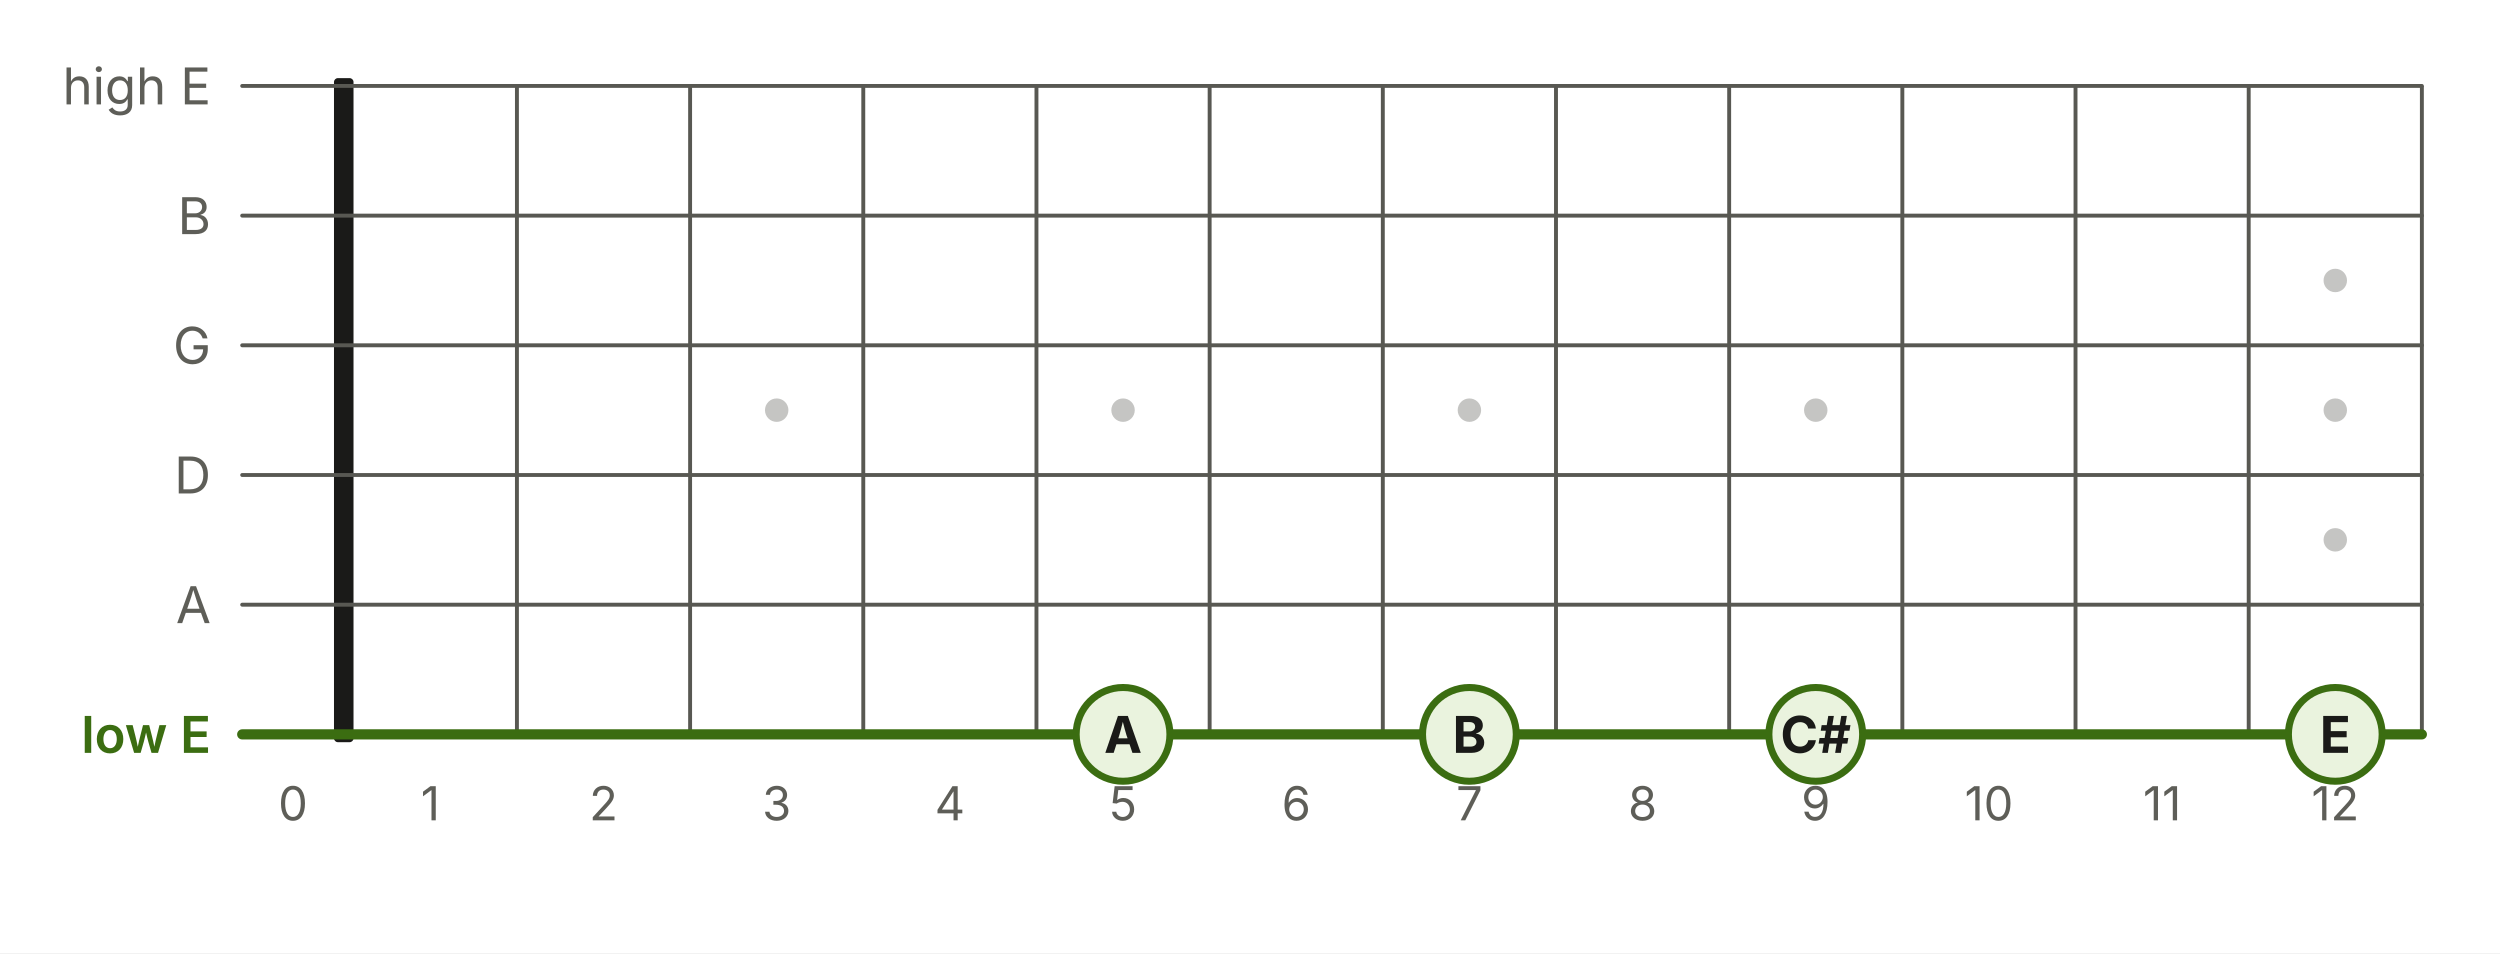
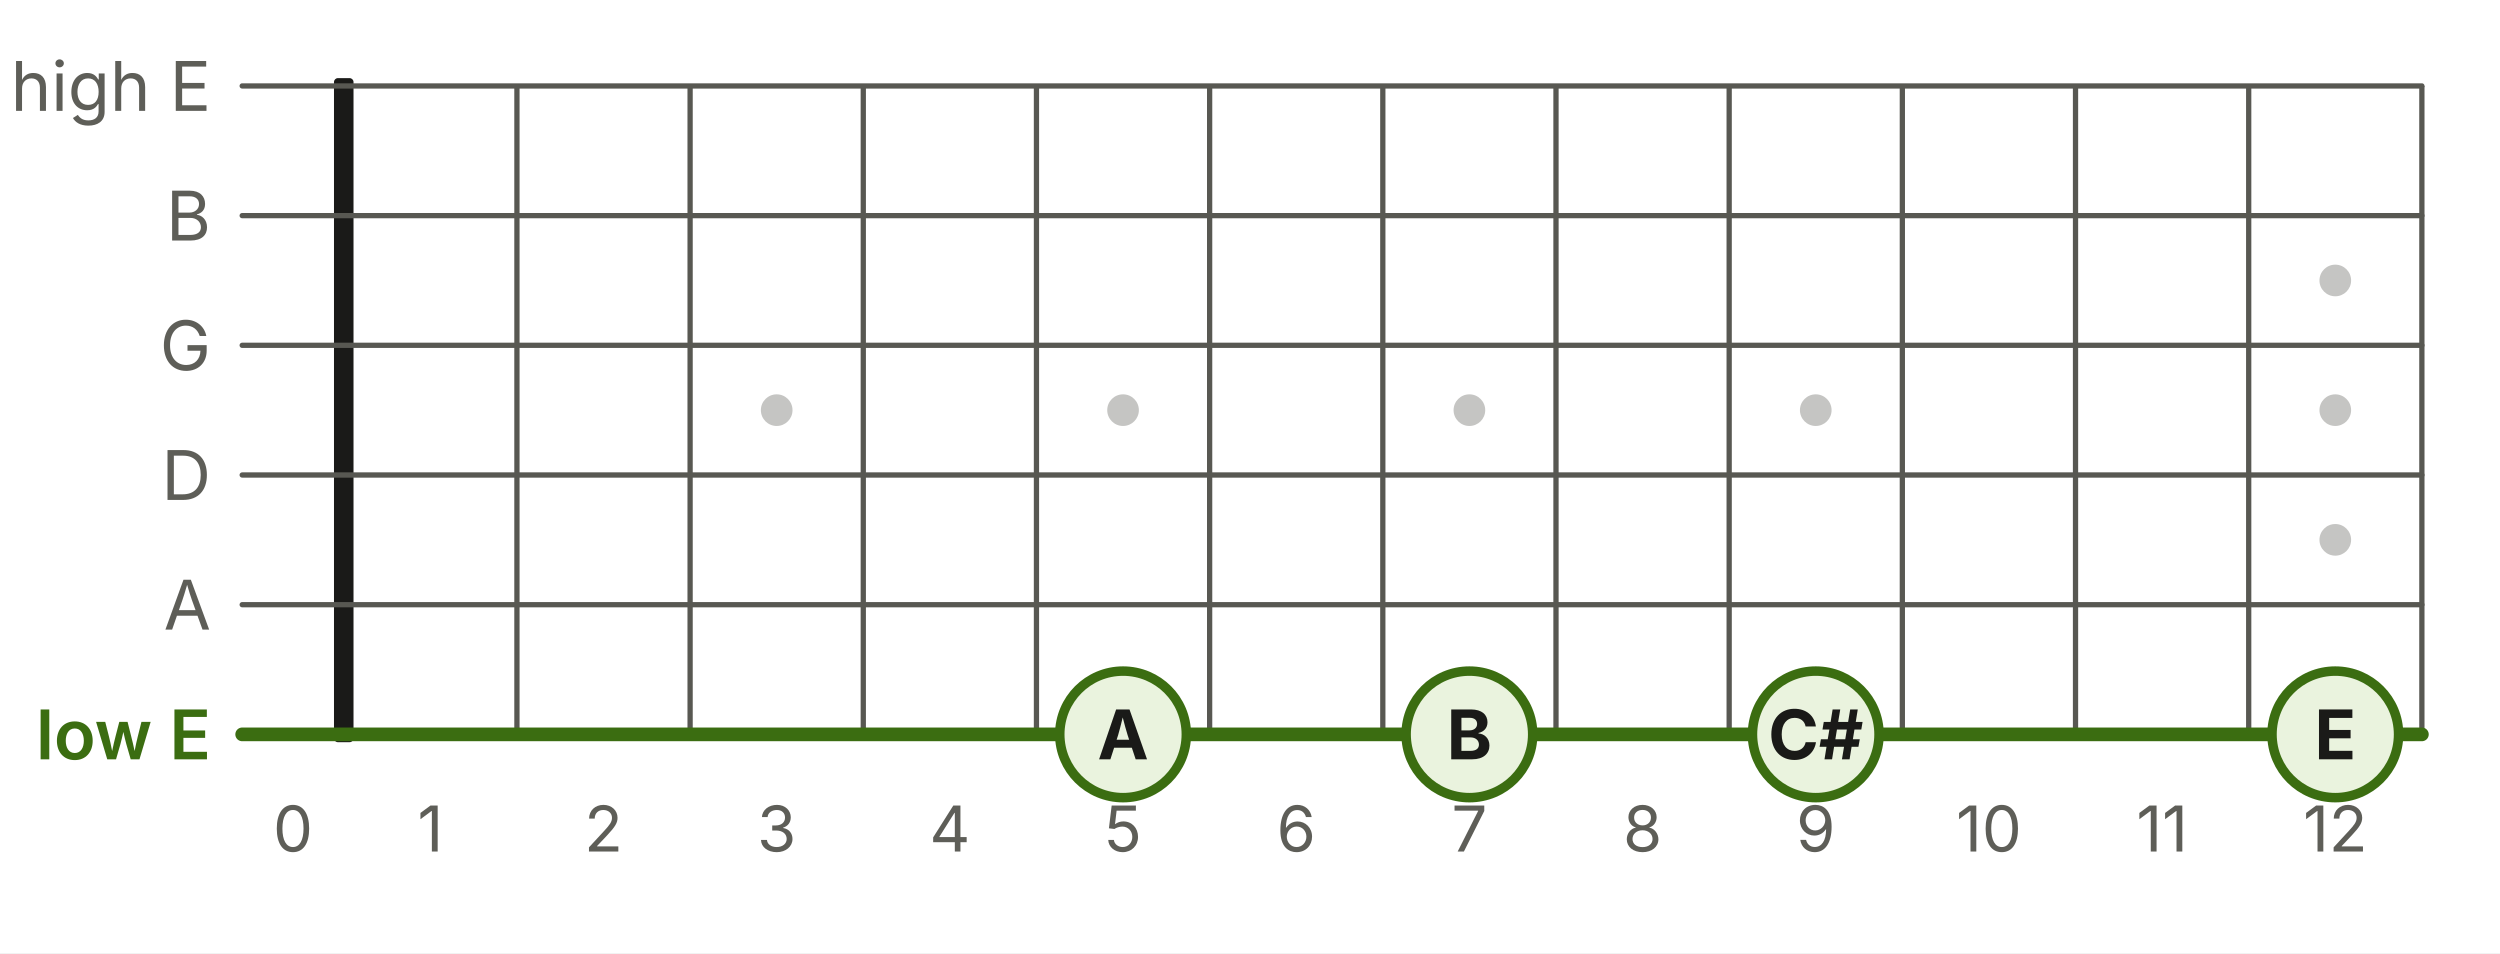
<svg xmlns="http://www.w3.org/2000/svg" width="2560" height="976" viewBox="0 0 640 244" font-family="Calibri,-apple-system,BlinkMacSystemFont,'Segoe UI',sans-serif">
  <rect width="640" height="244" fill="#ffffff" />
-   <circle cx="198.833" cy="105" r="3" fill="#585852" opacity="0.35" />
-   <circle cx="287.5" cy="105" r="3" fill="#585852" opacity="0.35" />
-   <circle cx="376.167" cy="105" r="3" fill="#585852" opacity="0.35" />
-   <circle cx="464.833" cy="105" r="3" fill="#585852" opacity="0.35" />
-   <circle cx="597.833" cy="105" r="3" fill="#585852" opacity="0.35" />
-   <circle cx="597.833" cy="71.8" r="3" fill="#585852" opacity="0.35" />
-   <circle cx="597.833" cy="138.2" r="3" fill="#585852" opacity="0.35" />
-   <line x1="132.333" y1="22" x2="132.333" y2="188" stroke="#585852" stroke-width="1" />
-   <line x1="176.667" y1="22" x2="176.667" y2="188" stroke="#585852" stroke-width="1" />
-   <line x1="221" y1="22" x2="221" y2="188" stroke="#585852" stroke-width="1" />
-   <line x1="265.333" y1="22" x2="265.333" y2="188" stroke="#585852" stroke-width="1" />
-   <line x1="309.667" y1="22" x2="309.667" y2="188" stroke="#585852" stroke-width="1" />
-   <line x1="354" y1="22" x2="354" y2="188" stroke="#585852" stroke-width="1" />
-   <line x1="398.333" y1="22" x2="398.333" y2="188" stroke="#585852" stroke-width="1" />
-   <line x1="442.667" y1="22" x2="442.667" y2="188" stroke="#585852" stroke-width="1" />
-   <line x1="487" y1="22" x2="487" y2="188" stroke="#585852" stroke-width="1" />
-   <line x1="531.333" y1="22" x2="531.333" y2="188" stroke="#585852" stroke-width="1" />
-   <line x1="575.667" y1="22" x2="575.667" y2="188" stroke="#585852" stroke-width="1" />
-   <line x1="620" y1="22" x2="620" y2="188" stroke="#585852" stroke-width="1" />
+   <circle cx="198.833" cy="105" r="4.05" fill="#585852" opacity="0.35" />
+   <circle cx="287.5" cy="105" r="4.05" fill="#585852" opacity="0.35" />
+   <circle cx="376.167" cy="105" r="4.05" fill="#585852" opacity="0.35" />
+   <circle cx="464.833" cy="105" r="4.05" fill="#585852" opacity="0.35" />
+   <circle cx="597.833" cy="105" r="4.05" fill="#585852" opacity="0.35" />
+   <circle cx="597.833" cy="71.8" r="4.05" fill="#585852" opacity="0.35" />
+   <circle cx="597.833" cy="138.2" r="4.05" fill="#585852" opacity="0.35" />
+   <line x1="132.333" y1="22" x2="132.333" y2="188" stroke="#585852" stroke-width="1.35" />
+   <line x1="176.667" y1="22" x2="176.667" y2="188" stroke="#585852" stroke-width="1.35" />
+   <line x1="221" y1="22" x2="221" y2="188" stroke="#585852" stroke-width="1.35" />
+   <line x1="265.333" y1="22" x2="265.333" y2="188" stroke="#585852" stroke-width="1.35" />
+   <line x1="309.667" y1="22" x2="309.667" y2="188" stroke="#585852" stroke-width="1.35" />
+   <line x1="354" y1="22" x2="354" y2="188" stroke="#585852" stroke-width="1.35" />
+   <line x1="398.333" y1="22" x2="398.333" y2="188" stroke="#585852" stroke-width="1.35" />
+   <line x1="442.667" y1="22" x2="442.667" y2="188" stroke="#585852" stroke-width="1.35" />
+   <line x1="487" y1="22" x2="487" y2="188" stroke="#585852" stroke-width="1.35" />
+   <line x1="531.333" y1="22" x2="531.333" y2="188" stroke="#585852" stroke-width="1.35" />
+   <line x1="575.667" y1="22" x2="575.667" y2="188" stroke="#585852" stroke-width="1.35" />
+   <line x1="620" y1="22" x2="620" y2="188" stroke="#585852" stroke-width="1.35" />
  <rect x="85.5" y="20" width="5" height="170" fill="#1a1a18" rx="1" />
-   <line x1="62" y1="22" x2="620" y2="22" stroke="#585852" stroke-width="1" stroke-linecap="round" />
-   <text x="54" y="22" text-anchor="end" dominant-baseline="central" font-size="13" font-weight="400" fill="#5e5e58">high E</text>
-   <line x1="62" y1="55.2" x2="620" y2="55.2" stroke="#585852" stroke-width="1" stroke-linecap="round" />
-   <text x="54" y="55.2" text-anchor="end" dominant-baseline="central" font-size="13" font-weight="400" fill="#5e5e58">B</text>
-   <line x1="62" y1="88.4" x2="620" y2="88.4" stroke="#585852" stroke-width="1" stroke-linecap="round" />
-   <text x="54" y="88.4" text-anchor="end" dominant-baseline="central" font-size="13" font-weight="400" fill="#5e5e58">G</text>
-   <line x1="62" y1="121.6" x2="620" y2="121.6" stroke="#585852" stroke-width="1" stroke-linecap="round" />
-   <text x="54" y="121.6" text-anchor="end" dominant-baseline="central" font-size="13" font-weight="400" fill="#5e5e58">D</text>
-   <line x1="62" y1="154.8" x2="620" y2="154.8" stroke="#585852" stroke-width="1" stroke-linecap="round" />
-   <text x="54" y="154.8" text-anchor="end" dominant-baseline="central" font-size="13" font-weight="400" fill="#5e5e58">A</text>
-   <line x1="62" y1="188" x2="620" y2="188" stroke="#3b6d11" stroke-width="2.6" stroke-linecap="round" />
-   <text x="54" y="188" text-anchor="end" dominant-baseline="central" font-size="13" font-weight="600" fill="#3b6d11">low E</text>
-   <circle cx="287.5" cy="188" r="12" fill="#eaf3de" stroke="#3b6d11" stroke-width="1.8" />
-   <circle cx="376.167" cy="188" r="12" fill="#eaf3de" stroke="#3b6d11" stroke-width="1.8" />
-   <circle cx="464.833" cy="188" r="12" fill="#eaf3de" stroke="#3b6d11" stroke-width="1.8" />
-   <circle cx="597.833" cy="188" r="12" fill="#eaf3de" stroke="#3b6d11" stroke-width="1.8" />
-   <g font-size="13" font-weight="700" fill="#1a1a18" text-anchor="middle" dominant-baseline="central">
+   <line x1="62" y1="22" x2="620" y2="22" stroke="#585852" stroke-width="1.35" stroke-linecap="round" />
+   <text x="54" y="22" text-anchor="end" dominant-baseline="central" font-size="17.55" font-weight="400" fill="#5e5e58">high E</text>
+   <line x1="62" y1="55.2" x2="620" y2="55.2" stroke="#585852" stroke-width="1.35" stroke-linecap="round" />
+   <text x="54" y="55.2" text-anchor="end" dominant-baseline="central" font-size="17.55" font-weight="400" fill="#5e5e58">B</text>
+   <line x1="62" y1="88.4" x2="620" y2="88.4" stroke="#585852" stroke-width="1.35" stroke-linecap="round" />
+   <text x="54" y="88.4" text-anchor="end" dominant-baseline="central" font-size="17.55" font-weight="400" fill="#5e5e58">G</text>
+   <line x1="62" y1="121.6" x2="620" y2="121.6" stroke="#585852" stroke-width="1.35" stroke-linecap="round" />
+   <text x="54" y="121.6" text-anchor="end" dominant-baseline="central" font-size="17.55" font-weight="400" fill="#5e5e58">D</text>
+   <line x1="62" y1="154.8" x2="620" y2="154.8" stroke="#585852" stroke-width="1.35" stroke-linecap="round" />
+   <text x="54" y="154.8" text-anchor="end" dominant-baseline="central" font-size="17.55" font-weight="400" fill="#5e5e58">A</text>
+   <line x1="62" y1="188" x2="620" y2="188" stroke="#3b6d11" stroke-width="3.51" stroke-linecap="round" />
+   <text x="54" y="188" text-anchor="end" dominant-baseline="central" font-size="17.55" font-weight="600" fill="#3b6d11">low E</text>
+   <circle cx="287.5" cy="188" r="16.2" fill="#eaf3de" stroke="#3b6d11" stroke-width="2.43" />
+   <circle cx="376.167" cy="188" r="16.2" fill="#eaf3de" stroke="#3b6d11" stroke-width="2.43" />
+   <circle cx="464.833" cy="188" r="16.2" fill="#eaf3de" stroke="#3b6d11" stroke-width="2.43" />
+   <circle cx="597.833" cy="188" r="16.2" fill="#eaf3de" stroke="#3b6d11" stroke-width="2.43" />
+   <g font-size="17.55" font-weight="700" fill="#1a1a18" text-anchor="middle" dominant-baseline="central">
    <text x="287.5" y="188">A</text>
    <text x="376.167" y="188">B</text>
    <text x="464.833" y="188">C#</text>
    <text x="597.833" y="188">E</text>
  </g>
-   <g font-size="12" fill="#5e5e58" text-anchor="middle">
-     <text x="75" y="210">0</text>
-     <text x="110.167" y="210">1</text>
-     <text x="154.5" y="210">2</text>
-     <text x="198.833" y="210">3</text>
-     <text x="243.167" y="210">4</text>
-     <text x="287.5" y="210">5</text>
-     <text x="331.833" y="210">6</text>
-     <text x="376.167" y="210">7</text>
-     <text x="420.5" y="210">8</text>
-     <text x="464.833" y="210">9</text>
-     <text x="509.167" y="210">10</text>
-     <text x="553.5" y="210">11</text>
-     <text x="597.833" y="210">12</text>
+   <g font-size="16.2" fill="#5e5e58" text-anchor="middle">
+     <text x="75" y="218">0</text>
+     <text x="110.167" y="218">1</text>
+     <text x="154.5" y="218">2</text>
+     <text x="198.833" y="218">3</text>
+     <text x="243.167" y="218">4</text>
+     <text x="287.5" y="218">5</text>
+     <text x="331.833" y="218">6</text>
+     <text x="376.167" y="218">7</text>
+     <text x="420.5" y="218">8</text>
+     <text x="464.833" y="218">9</text>
+     <text x="509.167" y="218">10</text>
+     <text x="553.5" y="218">11</text>
+     <text x="597.833" y="218">12</text>
  </g>
</svg>
